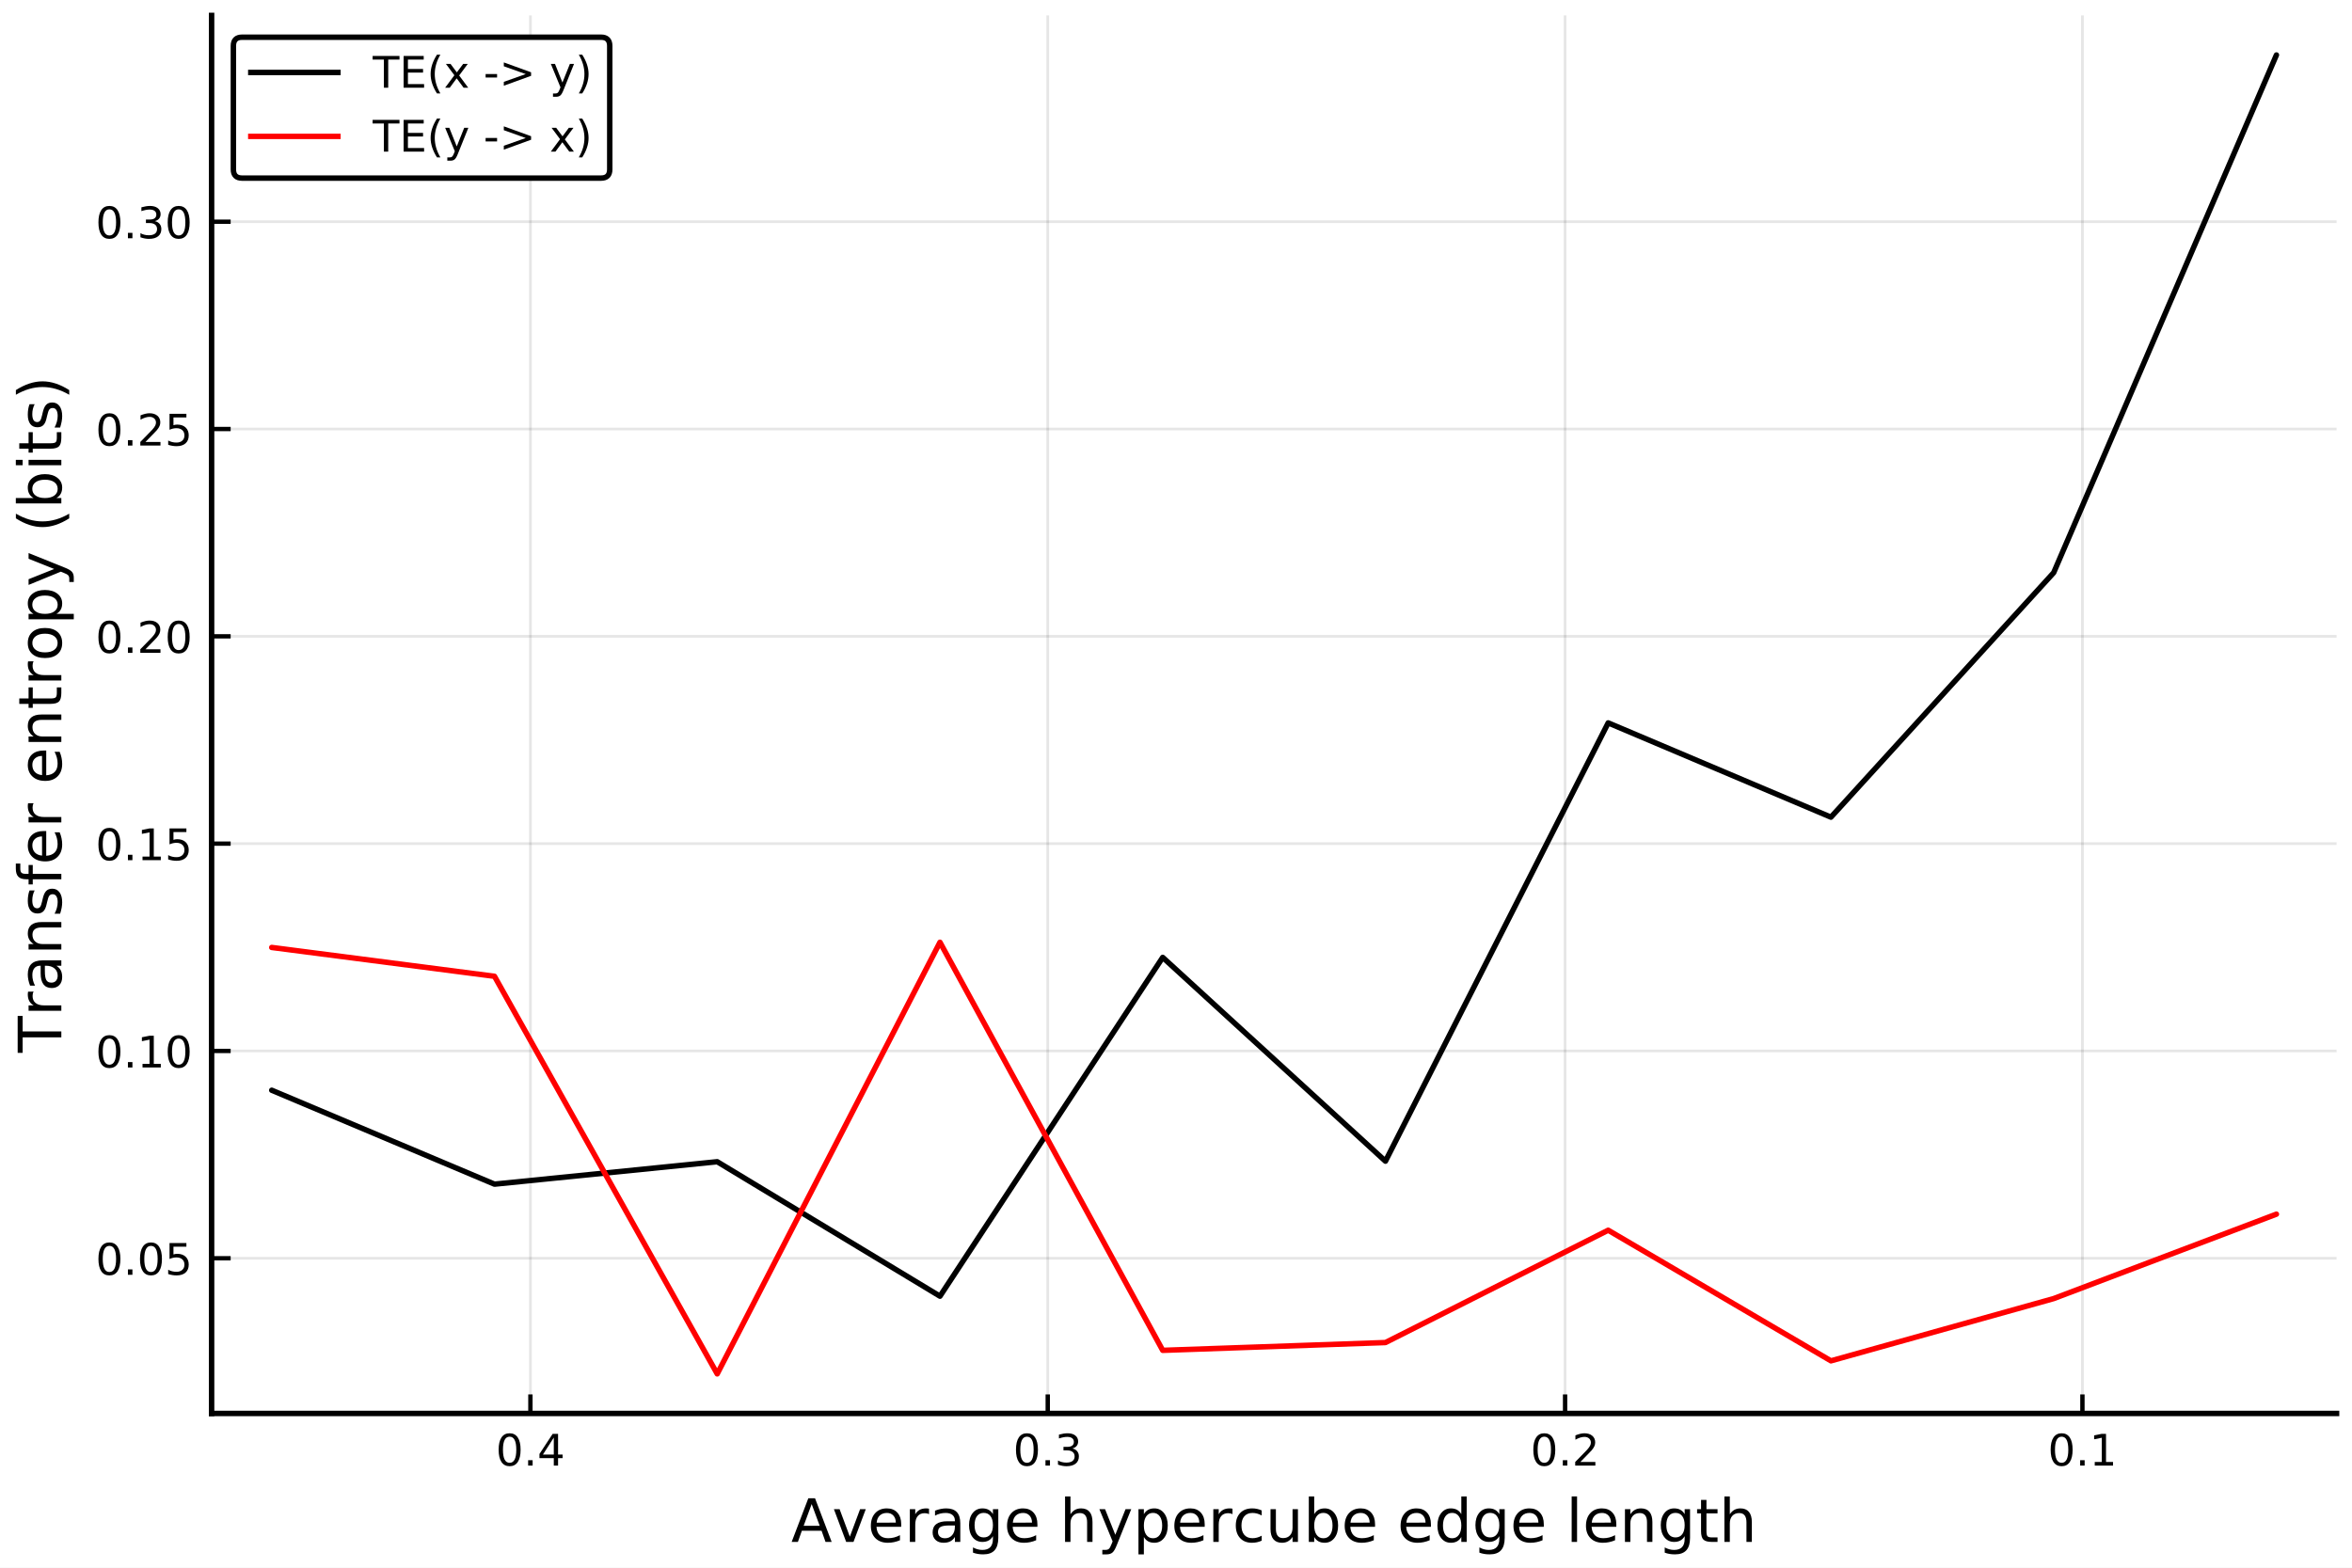
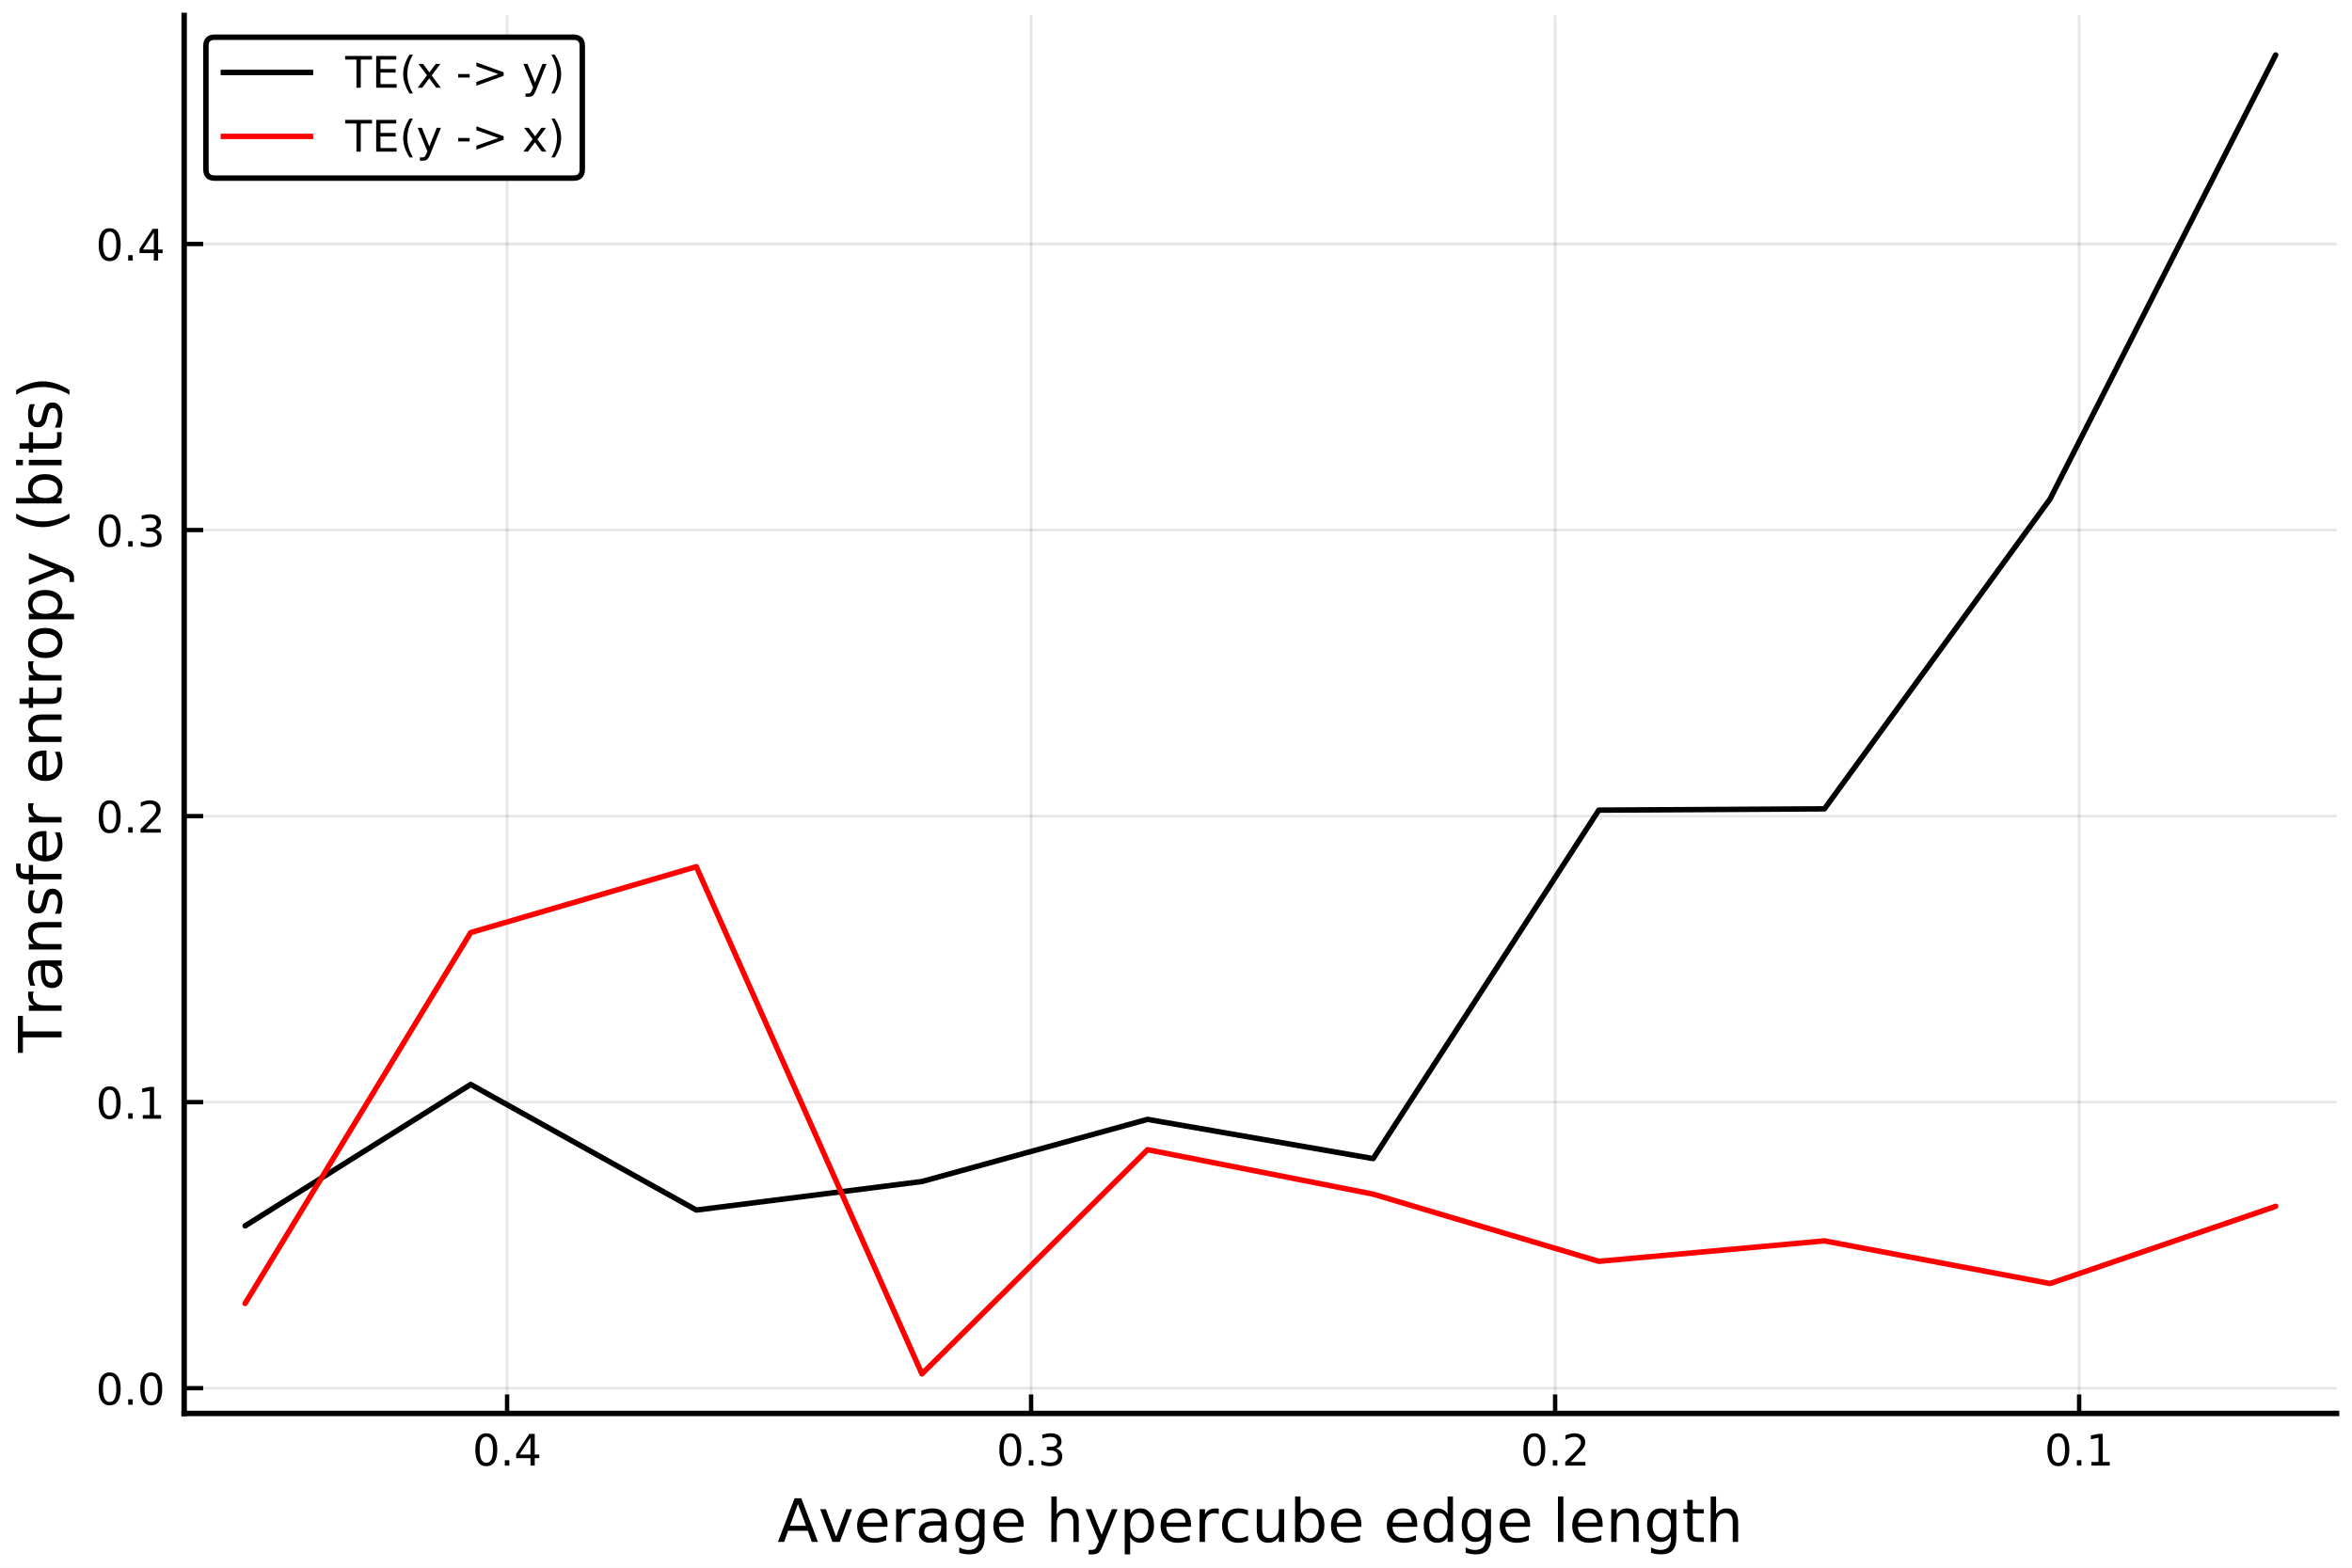
<svg xmlns="http://www.w3.org/2000/svg" xmlns:xlink="http://www.w3.org/1999/xlink" height="288pt" version="1.1" viewBox="0 0 432 288" width="432pt">
  <defs>
    <style type="text/css">
*{stroke-linecap:butt;stroke-linejoin:round;}
  </style>
  </defs>
  <g id="figure_1">
    <g id="patch_1">
      <path d="M 0 288  L 432 288  L 432 0  L 0 0  z " style="fill:#ffffff;" />
    </g>
    <g id="axes_1">
      <g id="patch_2">
-         <path d="M 38.865 259.665  L 429.165 259.665  L 429.165 2.835  L 38.865 2.835  z " style="fill:#ffffff;" />
+         <path d="M 33.825 259.665  L 429.165 259.665  L 429.165 2.835  L 33.825 2.835  z " style="fill:#ffffff;" />
      </g>
      <g id="matplotlib.axis_1">
        <g id="xtick_1">
          <g id="line2d_1">
-             <path clip-path="url(#pa0281fc1c0)" d="M 382.486 259.665  L 382.486 2.835  " style="fill:none;stroke:#000000;stroke-linecap:square;stroke-opacity:0.1;stroke-width:0.5;" />
+             <path clip-path="url(#p83dd6c458d)" d="M 381.883 259.665  L 381.883 2.835  " style="fill:none;stroke:#000000;stroke-linecap:square;stroke-opacity:0.1;stroke-width:0.5;" />
          </g>
          <g id="line2d_2">
            <defs>
-               <path d="M 0 0  L 0 -3.5  " id="me2f5820e7a" style="stroke:#000000;stroke-width:0.8;" />
-             </defs>
-             <g>
-               <use style="stroke:#000000;stroke-width:0.8;" x="382.486" xlink:href="#me2f5820e7a" y="259.665" />
+               <path d="M 0 0  L 0 -3.5  " id="m7840ebfa39" style="stroke:#000000;stroke-width:0.8;" />
+             </defs>
+             <g>
+               <use style="stroke:#000000;stroke-width:0.8;" x="381.883" xlink:href="#m7840ebfa39" y="259.665" />
            </g>
          </g>
          <g id="text_1">
            <defs>
              <path d="M 31.781 66.406  Q 24.172 66.406 20.328 58.906  Q 16.5 51.422 16.5 36.375  Q 16.5 21.391 20.328 13.891  Q 24.172 6.391 31.781 6.391  Q 39.453 6.391 43.281 13.891  Q 47.125 21.391 47.125 36.375  Q 47.125 51.422 43.281 58.906  Q 39.453 66.406 31.781 66.406  z M 31.781 74.219  Q 44.047 74.219 50.516 64.516  Q 56.984 54.828 56.984 36.375  Q 56.984 17.969 50.516 8.266  Q 44.047 -1.422 31.781 -1.422  Q 19.531 -1.422 13.062 8.266  Q 6.594 17.969 6.594 36.375  Q 6.594 54.828 13.062 64.516  Q 19.531 74.219 31.781 74.219  z " id="DejaVuSans-48" />
              <path d="M 10.688 12.406  L 21 12.406  L 21 0  L 10.688 0  z " id="DejaVuSans-46" />
              <path d="M 12.406 8.297  L 28.516 8.297  L 28.516 63.922  L 10.984 60.406  L 10.984 69.391  L 28.422 72.906  L 38.281 72.906  L 38.281 8.297  L 54.391 8.297  L 54.391 0  L 12.406 0  z " id="DejaVuSans-49" />
            </defs>
-             <g transform="translate(376.1248 269.2441)scale(0.08 -0.08)">
+             <g transform="translate(375.522 269.2441)scale(0.08 -0.08)">
              <use xlink:href="#DejaVuSans-48" />
              <use x="63.623" xlink:href="#DejaVuSans-46" />
              <use x="95.41" xlink:href="#DejaVuSans-49" />
            </g>
          </g>
        </g>
        <g id="xtick_2">
          <g id="line2d_3">
-             <path clip-path="url(#pa0281fc1c0)" d="M 287.465 259.665  L 287.465 2.835  " style="fill:none;stroke:#000000;stroke-linecap:square;stroke-opacity:0.1;stroke-width:0.5;" />
+             <path clip-path="url(#p83dd6c458d)" d="M 285.635 259.665  L 285.635 2.835  " style="fill:none;stroke:#000000;stroke-linecap:square;stroke-opacity:0.1;stroke-width:0.5;" />
          </g>
          <g id="line2d_4">
            <g>
-               <use style="stroke:#000000;stroke-width:0.8;" x="287.465" xlink:href="#me2f5820e7a" y="259.665" />
+               <use style="stroke:#000000;stroke-width:0.8;" x="285.635" xlink:href="#m7840ebfa39" y="259.665" />
            </g>
          </g>
          <g id="text_2">
            <defs>
              <path d="M 19.188 8.297  L 53.609 8.297  L 53.609 0  L 7.328 0  L 7.328 8.297  Q 12.938 14.109 22.625 23.891  Q 32.328 33.688 34.812 36.531  Q 39.547 41.844 41.422 45.531  Q 43.312 49.219 43.312 52.781  Q 43.312 58.594 39.234 62.25  Q 35.156 65.922 28.609 65.922  Q 23.969 65.922 18.812 64.312  Q 13.672 62.703 7.812 59.422  L 7.812 69.391  Q 13.766 71.781 18.938 73  Q 24.125 74.219 28.422 74.219  Q 39.75 74.219 46.484 68.547  Q 53.219 62.891 53.219 53.422  Q 53.219 48.922 51.531 44.891  Q 49.859 40.875 45.406 35.406  Q 44.188 33.984 37.641 27.219  Q 31.109 20.453 19.188 8.297  z " id="DejaVuSans-50" />
            </defs>
-             <g transform="translate(281.1033 269.2441)scale(0.08 -0.08)">
+             <g transform="translate(279.2735 269.2441)scale(0.08 -0.08)">
              <use xlink:href="#DejaVuSans-48" />
              <use x="63.623" xlink:href="#DejaVuSans-46" />
              <use x="95.41" xlink:href="#DejaVuSans-50" />
            </g>
          </g>
        </g>
        <g id="xtick_3">
          <g id="line2d_5">
-             <path clip-path="url(#pa0281fc1c0)" d="M 192.443 259.665  L 192.443 2.835  " style="fill:none;stroke:#000000;stroke-linecap:square;stroke-opacity:0.1;stroke-width:0.5;" />
+             <path clip-path="url(#p83dd6c458d)" d="M 189.386 259.665  L 189.386 2.835  " style="fill:none;stroke:#000000;stroke-linecap:square;stroke-opacity:0.1;stroke-width:0.5;" />
          </g>
          <g id="line2d_6">
            <g>
-               <use style="stroke:#000000;stroke-width:0.8;" x="192.443" xlink:href="#me2f5820e7a" y="259.665" />
+               <use style="stroke:#000000;stroke-width:0.8;" x="189.386" xlink:href="#m7840ebfa39" y="259.665" />
            </g>
          </g>
          <g id="text_3">
            <defs>
              <path d="M 40.578 39.312  Q 47.656 37.797 51.625 33  Q 55.609 28.219 55.609 21.188  Q 55.609 10.406 48.188 4.484  Q 40.766 -1.422 27.094 -1.422  Q 22.516 -1.422 17.656 -0.516  Q 12.797 0.391 7.625 2.203  L 7.625 11.719  Q 11.719 9.328 16.594 8.109  Q 21.484 6.891 26.812 6.891  Q 36.078 6.891 40.938 10.547  Q 45.797 14.203 45.797 21.188  Q 45.797 27.641 41.281 31.266  Q 36.766 34.906 28.719 34.906  L 20.219 34.906  L 20.219 43.016  L 29.109 43.016  Q 36.375 43.016 40.234 45.922  Q 44.094 48.828 44.094 54.297  Q 44.094 59.906 40.109 62.906  Q 36.141 65.922 28.719 65.922  Q 24.656 65.922 20.016 65.031  Q 15.375 64.156 9.812 62.312  L 9.812 71.094  Q 15.438 72.656 20.344 73.438  Q 25.25 74.219 29.594 74.219  Q 40.828 74.219 47.359 69.109  Q 53.906 64.016 53.906 55.328  Q 53.906 49.266 50.438 45.094  Q 46.969 40.922 40.578 39.312  z " id="DejaVuSans-51" />
            </defs>
-             <g transform="translate(186.0819 269.2441)scale(0.08 -0.08)">
+             <g transform="translate(183.025 269.2441)scale(0.08 -0.08)">
              <use xlink:href="#DejaVuSans-48" />
              <use x="63.623" xlink:href="#DejaVuSans-46" />
              <use x="95.41" xlink:href="#DejaVuSans-51" />
            </g>
          </g>
        </g>
        <g id="xtick_4">
          <g id="line2d_7">
-             <path clip-path="url(#pa0281fc1c0)" d="M 97.422 259.665  L 97.422 2.835  " style="fill:none;stroke:#000000;stroke-linecap:square;stroke-opacity:0.1;stroke-width:0.5;" />
+             <path clip-path="url(#p83dd6c458d)" d="M 93.138 259.665  L 93.138 2.835  " style="fill:none;stroke:#000000;stroke-linecap:square;stroke-opacity:0.1;stroke-width:0.5;" />
          </g>
          <g id="line2d_8">
            <g>
-               <use style="stroke:#000000;stroke-width:0.8;" x="97.422" xlink:href="#me2f5820e7a" y="259.665" />
+               <use style="stroke:#000000;stroke-width:0.8;" x="93.138" xlink:href="#m7840ebfa39" y="259.665" />
            </g>
          </g>
          <g id="text_4">
            <defs>
              <path d="M 37.797 64.312  L 12.891 25.391  L 37.797 25.391  z M 35.203 72.906  L 47.609 72.906  L 47.609 25.391  L 58.016 25.391  L 58.016 17.188  L 47.609 17.188  L 47.609 0  L 37.797 0  L 37.797 17.188  L 4.891 17.188  L 4.891 26.703  z " id="DejaVuSans-52" />
            </defs>
-             <g transform="translate(91.06038 269.2441)scale(0.08 -0.08)">
+             <g transform="translate(86.77653 269.2441)scale(0.08 -0.08)">
              <use xlink:href="#DejaVuSans-48" />
              <use x="63.623" xlink:href="#DejaVuSans-46" />
              <use x="95.41" xlink:href="#DejaVuSans-52" />
            </g>
          </g>
        </g>
        <g id="text_5">
          <defs>
            <path d="M 34.188 63.188  L 20.797 26.906  L 47.609 26.906  z M 28.609 72.906  L 39.797 72.906  L 67.578 0  L 57.328 0  L 50.688 18.703  L 17.828 18.703  L 11.188 0  L 0.781 0  z " id="DejaVuSans-65" />
            <path d="M 2.984 54.688  L 12.5 54.688  L 29.594 8.797  L 46.688 54.688  L 56.203 54.688  L 35.688 0  L 23.484 0  z " id="DejaVuSans-118" />
            <path d="M 56.203 29.594  L 56.203 25.203  L 14.891 25.203  Q 15.484 15.922 20.484 11.062  Q 25.484 6.203 34.422 6.203  Q 39.594 6.203 44.453 7.469  Q 49.312 8.734 54.109 11.281  L 54.109 2.781  Q 49.266 0.734 44.188 -0.344  Q 39.109 -1.422 33.891 -1.422  Q 20.797 -1.422 13.156 6.188  Q 5.516 13.812 5.516 26.812  Q 5.516 40.234 12.766 48.109  Q 20.016 56 32.328 56  Q 43.359 56 49.781 48.891  Q 56.203 41.797 56.203 29.594  z M 47.219 32.234  Q 47.125 39.594 43.094 43.984  Q 39.062 48.391 32.422 48.391  Q 24.906 48.391 20.391 44.141  Q 15.875 39.891 15.188 32.172  z " id="DejaVuSans-101" />
            <path d="M 41.109 46.297  Q 39.594 47.172 37.812 47.578  Q 36.031 48 33.891 48  Q 26.266 48 22.188 43.047  Q 18.109 38.094 18.109 28.812  L 18.109 0  L 9.078 0  L 9.078 54.688  L 18.109 54.688  L 18.109 46.188  Q 20.953 51.172 25.484 53.578  Q 30.031 56 36.531 56  Q 37.453 56 38.578 55.875  Q 39.703 55.766 41.062 55.516  z " id="DejaVuSans-114" />
            <path d="M 34.281 27.484  Q 23.391 27.484 19.188 25  Q 14.984 22.516 14.984 16.5  Q 14.984 11.719 18.141 8.906  Q 21.297 6.109 26.703 6.109  Q 34.188 6.109 38.703 11.406  Q 43.219 16.703 43.219 25.484  L 43.219 27.484  z M 52.203 31.203  L 52.203 0  L 43.219 0  L 43.219 8.297  Q 40.141 3.328 35.547 0.953  Q 30.953 -1.422 24.312 -1.422  Q 15.922 -1.422 10.953 3.297  Q 6 8.016 6 15.922  Q 6 25.141 12.172 29.828  Q 18.359 34.516 30.609 34.516  L 43.219 34.516  L 43.219 35.406  Q 43.219 41.609 39.141 45  Q 35.062 48.391 27.688 48.391  Q 23 48.391 18.547 47.266  Q 14.109 46.141 10.016 43.891  L 10.016 52.203  Q 14.938 54.109 19.578 55.047  Q 24.219 56 28.609 56  Q 40.484 56 46.344 49.844  Q 52.203 43.703 52.203 31.203  z " id="DejaVuSans-97" />
            <path d="M 45.406 27.984  Q 45.406 37.75 41.375 43.109  Q 37.359 48.484 30.078 48.484  Q 22.859 48.484 18.828 43.109  Q 14.797 37.75 14.797 27.984  Q 14.797 18.266 18.828 12.891  Q 22.859 7.516 30.078 7.516  Q 37.359 7.516 41.375 12.891  Q 45.406 18.266 45.406 27.984  z M 54.391 6.781  Q 54.391 -7.172 48.188 -13.984  Q 42 -20.797 29.203 -20.797  Q 24.469 -20.797 20.266 -20.094  Q 16.062 -19.391 12.109 -17.922  L 12.109 -9.188  Q 16.062 -11.328 19.922 -12.344  Q 23.781 -13.375 27.781 -13.375  Q 36.625 -13.375 41.016 -8.766  Q 45.406 -4.156 45.406 5.172  L 45.406 9.625  Q 42.625 4.781 38.281 2.391  Q 33.938 0 27.875 0  Q 17.828 0 11.672 7.656  Q 5.516 15.328 5.516 27.984  Q 5.516 40.672 11.672 48.328  Q 17.828 56 27.875 56  Q 33.938 56 38.281 53.609  Q 42.625 51.219 45.406 46.391  L 45.406 54.688  L 54.391 54.688  z " id="DejaVuSans-103" />
            <path id="DejaVuSans-32" />
            <path d="M 54.891 33.016  L 54.891 0  L 45.906 0  L 45.906 32.719  Q 45.906 40.484 42.875 44.328  Q 39.844 48.188 33.797 48.188  Q 26.516 48.188 22.312 43.547  Q 18.109 38.922 18.109 30.906  L 18.109 0  L 9.078 0  L 9.078 75.984  L 18.109 75.984  L 18.109 46.188  Q 21.344 51.125 25.703 53.562  Q 30.078 56 35.797 56  Q 45.219 56 50.047 50.172  Q 54.891 44.344 54.891 33.016  z " id="DejaVuSans-104" />
            <path d="M 32.172 -5.078  Q 28.375 -14.844 24.75 -17.812  Q 21.141 -20.797 15.094 -20.797  L 7.906 -20.797  L 7.906 -13.281  L 13.188 -13.281  Q 16.891 -13.281 18.938 -11.516  Q 21 -9.766 23.484 -3.219  L 25.094 0.875  L 2.984 54.688  L 12.5 54.688  L 29.594 11.922  L 46.688 54.688  L 56.203 54.688  z " id="DejaVuSans-121" />
            <path d="M 18.109 8.203  L 18.109 -20.797  L 9.078 -20.797  L 9.078 54.688  L 18.109 54.688  L 18.109 46.391  Q 20.953 51.266 25.266 53.625  Q 29.594 56 35.594 56  Q 45.562 56 51.781 48.094  Q 58.016 40.188 58.016 27.297  Q 58.016 14.406 51.781 6.484  Q 45.562 -1.422 35.594 -1.422  Q 29.594 -1.422 25.266 0.953  Q 20.953 3.328 18.109 8.203  z M 48.688 27.297  Q 48.688 37.203 44.609 42.844  Q 40.531 48.484 33.406 48.484  Q 26.266 48.484 22.188 42.844  Q 18.109 37.203 18.109 27.297  Q 18.109 17.391 22.188 11.75  Q 26.266 6.109 33.406 6.109  Q 40.531 6.109 44.609 11.75  Q 48.688 17.391 48.688 27.297  z " id="DejaVuSans-112" />
            <path d="M 48.781 52.594  L 48.781 44.188  Q 44.969 46.297 41.141 47.344  Q 37.312 48.391 33.406 48.391  Q 24.656 48.391 19.812 42.844  Q 14.984 37.312 14.984 27.297  Q 14.984 17.281 19.812 11.734  Q 24.656 6.203 33.406 6.203  Q 37.312 6.203 41.141 7.25  Q 44.969 8.297 48.781 10.406  L 48.781 2.094  Q 45.016 0.344 40.984 -0.531  Q 36.969 -1.422 32.422 -1.422  Q 20.062 -1.422 12.781 6.344  Q 5.516 14.109 5.516 27.297  Q 5.516 40.672 12.859 48.328  Q 20.219 56 33.016 56  Q 37.156 56 41.109 55.141  Q 45.062 54.297 48.781 52.594  z " id="DejaVuSans-99" />
            <path d="M 8.5 21.578  L 8.5 54.688  L 17.484 54.688  L 17.484 21.922  Q 17.484 14.156 20.5 10.266  Q 23.531 6.391 29.594 6.391  Q 36.859 6.391 41.078 11.031  Q 45.312 15.672 45.312 23.688  L 45.312 54.688  L 54.297 54.688  L 54.297 0  L 45.312 0  L 45.312 8.406  Q 42.047 3.422 37.719 1  Q 33.406 -1.422 27.688 -1.422  Q 18.266 -1.422 13.375 4.438  Q 8.5 10.297 8.5 21.578  z M 31.109 56  z " id="DejaVuSans-117" />
            <path d="M 48.688 27.297  Q 48.688 37.203 44.609 42.844  Q 40.531 48.484 33.406 48.484  Q 26.266 48.484 22.188 42.844  Q 18.109 37.203 18.109 27.297  Q 18.109 17.391 22.188 11.75  Q 26.266 6.109 33.406 6.109  Q 40.531 6.109 44.609 11.75  Q 48.688 17.391 48.688 27.297  z M 18.109 46.391  Q 20.953 51.266 25.266 53.625  Q 29.594 56 35.594 56  Q 45.562 56 51.781 48.094  Q 58.016 40.188 58.016 27.297  Q 58.016 14.406 51.781 6.484  Q 45.562 -1.422 35.594 -1.422  Q 29.594 -1.422 25.266 0.953  Q 20.953 3.328 18.109 8.203  L 18.109 0  L 9.078 0  L 9.078 75.984  L 18.109 75.984  z " id="DejaVuSans-98" />
            <path d="M 45.406 46.391  L 45.406 75.984  L 54.391 75.984  L 54.391 0  L 45.406 0  L 45.406 8.203  Q 42.578 3.328 38.25 0.953  Q 33.938 -1.422 27.875 -1.422  Q 17.969 -1.422 11.734 6.484  Q 5.516 14.406 5.516 27.297  Q 5.516 40.188 11.734 48.094  Q 17.969 56 27.875 56  Q 33.938 56 38.25 53.625  Q 42.578 51.266 45.406 46.391  z M 14.797 27.297  Q 14.797 17.391 18.875 11.75  Q 22.953 6.109 30.078 6.109  Q 37.203 6.109 41.297 11.75  Q 45.406 17.391 45.406 27.297  Q 45.406 37.203 41.297 42.844  Q 37.203 48.484 30.078 48.484  Q 22.953 48.484 18.875 42.844  Q 14.797 37.203 14.797 27.297  z " id="DejaVuSans-100" />
            <path d="M 9.422 75.984  L 18.406 75.984  L 18.406 0  L 9.422 0  z " id="DejaVuSans-108" />
            <path d="M 54.891 33.016  L 54.891 0  L 45.906 0  L 45.906 32.719  Q 45.906 40.484 42.875 44.328  Q 39.844 48.188 33.797 48.188  Q 26.516 48.188 22.312 43.547  Q 18.109 38.922 18.109 30.906  L 18.109 0  L 9.078 0  L 9.078 54.688  L 18.109 54.688  L 18.109 46.188  Q 21.344 51.125 25.703 53.562  Q 30.078 56 35.797 56  Q 45.219 56 50.047 50.172  Q 54.891 44.344 54.891 33.016  z " id="DejaVuSans-110" />
            <path d="M 18.312 70.219  L 18.312 54.688  L 36.812 54.688  L 36.812 47.703  L 18.312 47.703  L 18.312 18.016  Q 18.312 11.328 20.141 9.422  Q 21.969 7.516 27.594 7.516  L 36.812 7.516  L 36.812 0  L 27.594 0  Q 17.188 0 13.234 3.875  Q 9.281 7.766 9.281 18.016  L 9.281 47.703  L 2.688 47.703  L 2.688 54.688  L 9.281 54.688  L 9.281 70.219  z " id="DejaVuSans-116" />
          </defs>
-           <g transform="translate(145.3215 283.2661)scale(0.11 -0.11)">
+           <g transform="translate(142.8015 283.2661)scale(0.11 -0.11)">
            <use xlink:href="#DejaVuSans-65" />
            <use x="68.33" xlink:href="#DejaVuSans-118" />
            <use x="127.51" xlink:href="#DejaVuSans-101" />
            <use x="189.033" xlink:href="#DejaVuSans-114" />
            <use x="230.146" xlink:href="#DejaVuSans-97" />
            <use x="291.426" xlink:href="#DejaVuSans-103" />
            <use x="354.902" xlink:href="#DejaVuSans-101" />
            <use x="416.426" xlink:href="#DejaVuSans-32" />
            <use x="448.213" xlink:href="#DejaVuSans-104" />
            <use x="511.592" xlink:href="#DejaVuSans-121" />
            <use x="570.771" xlink:href="#DejaVuSans-112" />
            <use x="634.248" xlink:href="#DejaVuSans-101" />
            <use x="695.771" xlink:href="#DejaVuSans-114" />
            <use x="736.854" xlink:href="#DejaVuSans-99" />
            <use x="791.834" xlink:href="#DejaVuSans-117" />
            <use x="855.213" xlink:href="#DejaVuSans-98" />
            <use x="918.689" xlink:href="#DejaVuSans-101" />
            <use x="980.213" xlink:href="#DejaVuSans-32" />
            <use x="1012" xlink:href="#DejaVuSans-101" />
            <use x="1073.523" xlink:href="#DejaVuSans-100" />
            <use x="1137" xlink:href="#DejaVuSans-103" />
            <use x="1200.477" xlink:href="#DejaVuSans-101" />
            <use x="1262" xlink:href="#DejaVuSans-32" />
            <use x="1293.787" xlink:href="#DejaVuSans-108" />
            <use x="1321.57" xlink:href="#DejaVuSans-101" />
            <use x="1383.094" xlink:href="#DejaVuSans-110" />
            <use x="1446.473" xlink:href="#DejaVuSans-103" />
            <use x="1509.949" xlink:href="#DejaVuSans-116" />
            <use x="1549.158" xlink:href="#DejaVuSans-104" />
          </g>
        </g>
      </g>
      <g id="matplotlib.axis_2">
        <g id="ytick_1">
          <g id="line2d_9">
-             <path clip-path="url(#pa0281fc1c0)" d="M 38.865 231.153  L 429.165 231.153  " style="fill:none;stroke:#000000;stroke-linecap:square;stroke-opacity:0.1;stroke-width:0.5;" />
+             <path clip-path="url(#p83dd6c458d)" d="M 33.825 255.022  L 429.165 255.022  " style="fill:none;stroke:#000000;stroke-linecap:square;stroke-opacity:0.1;stroke-width:0.5;" />
          </g>
          <g id="line2d_10">
            <defs>
-               <path d="M 0 0  L 3.5 0  " id="ma04405ec89" style="stroke:#000000;stroke-width:0.8;" />
-             </defs>
-             <g>
-               <use style="stroke:#000000;stroke-width:0.8;" x="38.865" xlink:href="#ma04405ec89" y="231.153" />
+               <path d="M 0 0  L 3.5 0  " id="m3d7ed37886" style="stroke:#000000;stroke-width:0.8;" />
+             </defs>
+             <g>
+               <use style="stroke:#000000;stroke-width:0.8;" x="33.825" xlink:href="#m3d7ed37886" y="255.022" />
            </g>
          </g>
          <g id="text_6">
-             <defs>
-               <path d="M 10.797 72.906  L 49.516 72.906  L 49.516 64.594  L 19.828 64.594  L 19.828 46.734  Q 21.969 47.469 24.109 47.828  Q 26.266 48.188 28.422 48.188  Q 40.625 48.188 47.75 41.5  Q 54.891 34.812 54.891 23.391  Q 54.891 11.625 47.562 5.094  Q 40.234 -1.422 26.906 -1.422  Q 22.312 -1.422 17.547 -0.641  Q 12.797 0.141 7.719 1.703  L 7.719 11.625  Q 12.109 9.234 16.797 8.062  Q 21.484 6.891 26.703 6.891  Q 35.156 6.891 40.078 11.328  Q 45.016 15.766 45.016 23.391  Q 45.016 31 40.078 35.438  Q 35.156 39.891 26.703 39.891  Q 22.75 39.891 18.812 39.016  Q 14.891 38.141 10.797 36.281  z " id="DejaVuSans-53" />
-             </defs>
-             <g transform="translate(17.55215 234.1925)scale(0.08 -0.08)">
+             <g transform="translate(17.60215 258.0612)scale(0.08 -0.08)">
              <use xlink:href="#DejaVuSans-48" />
              <use x="63.623" xlink:href="#DejaVuSans-46" />
              <use x="95.41" xlink:href="#DejaVuSans-48" />
-               <use x="159.033" xlink:href="#DejaVuSans-53" />
            </g>
          </g>
        </g>
        <g id="ytick_2">
          <g id="line2d_11">
-             <path clip-path="url(#pa0281fc1c0)" d="M 38.865 193.069  L 429.165 193.069  " style="fill:none;stroke:#000000;stroke-linecap:square;stroke-opacity:0.1;stroke-width:0.5;" />
+             <path clip-path="url(#p83dd6c458d)" d="M 33.825 202.473  L 429.165 202.473  " style="fill:none;stroke:#000000;stroke-linecap:square;stroke-opacity:0.1;stroke-width:0.5;" />
          </g>
          <g id="line2d_12">
            <g>
-               <use style="stroke:#000000;stroke-width:0.8;" x="38.865" xlink:href="#ma04405ec89" y="193.069" />
+               <use style="stroke:#000000;stroke-width:0.8;" x="33.825" xlink:href="#m3d7ed37886" y="202.473" />
            </g>
          </g>
          <g id="text_7">
-             <g transform="translate(17.55215 196.108)scale(0.08 -0.08)">
+             <g transform="translate(17.60215 205.5122)scale(0.08 -0.08)">
              <use xlink:href="#DejaVuSans-48" />
              <use x="63.623" xlink:href="#DejaVuSans-46" />
              <use x="95.41" xlink:href="#DejaVuSans-49" />
-               <use x="159.033" xlink:href="#DejaVuSans-48" />
            </g>
          </g>
        </g>
        <g id="ytick_3">
          <g id="line2d_13">
-             <path clip-path="url(#pa0281fc1c0)" d="M 38.865 154.984  L 429.165 154.984  " style="fill:none;stroke:#000000;stroke-linecap:square;stroke-opacity:0.1;stroke-width:0.5;" />
+             <path clip-path="url(#p83dd6c458d)" d="M 33.825 149.924  L 429.165 149.924  " style="fill:none;stroke:#000000;stroke-linecap:square;stroke-opacity:0.1;stroke-width:0.5;" />
          </g>
          <g id="line2d_14">
            <g>
-               <use style="stroke:#000000;stroke-width:0.8;" x="38.865" xlink:href="#ma04405ec89" y="154.984" />
+               <use style="stroke:#000000;stroke-width:0.8;" x="33.825" xlink:href="#m3d7ed37886" y="149.924" />
            </g>
          </g>
          <g id="text_8">
-             <g transform="translate(17.55215 158.0236)scale(0.08 -0.08)">
-               <use xlink:href="#DejaVuSans-48" />
-               <use x="63.623" xlink:href="#DejaVuSans-46" />
-               <use x="95.41" xlink:href="#DejaVuSans-49" />
-               <use x="159.033" xlink:href="#DejaVuSans-53" />
+             <g transform="translate(17.60215 152.9631)scale(0.08 -0.08)">
+               <use xlink:href="#DejaVuSans-48" />
+               <use x="63.623" xlink:href="#DejaVuSans-46" />
+               <use x="95.41" xlink:href="#DejaVuSans-50" />
            </g>
          </g>
        </g>
        <g id="ytick_4">
          <g id="line2d_15">
-             <path clip-path="url(#pa0281fc1c0)" d="M 38.865 116.9  L 429.165 116.9  " style="fill:none;stroke:#000000;stroke-linecap:square;stroke-opacity:0.1;stroke-width:0.5;" />
+             <path clip-path="url(#p83dd6c458d)" d="M 33.825 97.375  L 429.165 97.375  " style="fill:none;stroke:#000000;stroke-linecap:square;stroke-opacity:0.1;stroke-width:0.5;" />
          </g>
          <g id="line2d_16">
            <g>
-               <use style="stroke:#000000;stroke-width:0.8;" x="38.865" xlink:href="#ma04405ec89" y="116.9" />
+               <use style="stroke:#000000;stroke-width:0.8;" x="33.825" xlink:href="#m3d7ed37886" y="97.375" />
            </g>
          </g>
          <g id="text_9">
-             <g transform="translate(17.55215 119.9391)scale(0.08 -0.08)">
-               <use xlink:href="#DejaVuSans-48" />
-               <use x="63.623" xlink:href="#DejaVuSans-46" />
-               <use x="95.41" xlink:href="#DejaVuSans-50" />
-               <use x="159.033" xlink:href="#DejaVuSans-48" />
+             <g transform="translate(17.60215 100.414)scale(0.08 -0.08)">
+               <use xlink:href="#DejaVuSans-48" />
+               <use x="63.623" xlink:href="#DejaVuSans-46" />
+               <use x="95.41" xlink:href="#DejaVuSans-51" />
            </g>
          </g>
        </g>
        <g id="ytick_5">
          <g id="line2d_17">
-             <path clip-path="url(#pa0281fc1c0)" d="M 38.865 78.815  L 429.165 78.815  " style="fill:none;stroke:#000000;stroke-linecap:square;stroke-opacity:0.1;stroke-width:0.5;" />
+             <path clip-path="url(#p83dd6c458d)" d="M 33.825 44.826  L 429.165 44.826  " style="fill:none;stroke:#000000;stroke-linecap:square;stroke-opacity:0.1;stroke-width:0.5;" />
          </g>
          <g id="line2d_18">
            <g>
-               <use style="stroke:#000000;stroke-width:0.8;" x="38.865" xlink:href="#ma04405ec89" y="78.815" />
+               <use style="stroke:#000000;stroke-width:0.8;" x="33.825" xlink:href="#m3d7ed37886" y="44.826" />
            </g>
          </g>
          <g id="text_10">
-             <g transform="translate(17.55215 81.85458)scale(0.08 -0.08)">
-               <use xlink:href="#DejaVuSans-48" />
-               <use x="63.623" xlink:href="#DejaVuSans-46" />
-               <use x="95.41" xlink:href="#DejaVuSans-50" />
-               <use x="159.033" xlink:href="#DejaVuSans-53" />
-             </g>
-           </g>
-         </g>
-         <g id="ytick_6">
-           <g id="line2d_19">
-             <path clip-path="url(#pa0281fc1c0)" d="M 38.865 40.731  L 429.165 40.731  " style="fill:none;stroke:#000000;stroke-linecap:square;stroke-opacity:0.1;stroke-width:0.5;" />
-           </g>
-           <g id="line2d_20">
-             <g>
-               <use style="stroke:#000000;stroke-width:0.8;" x="38.865" xlink:href="#ma04405ec89" y="40.731" />
-             </g>
-           </g>
-           <g id="text_11">
-             <g transform="translate(17.55215 43.7701)scale(0.08 -0.08)">
-               <use xlink:href="#DejaVuSans-48" />
-               <use x="63.623" xlink:href="#DejaVuSans-46" />
-               <use x="95.41" xlink:href="#DejaVuSans-51" />
-               <use x="159.033" xlink:href="#DejaVuSans-48" />
-             </g>
-           </g>
-         </g>
-         <g id="text_12">
+             <g transform="translate(17.60215 47.86498)scale(0.08 -0.08)">
+               <use xlink:href="#DejaVuSans-48" />
+               <use x="63.623" xlink:href="#DejaVuSans-46" />
+               <use x="95.41" xlink:href="#DejaVuSans-52" />
+             </g>
+           </g>
+         </g>
+         <g id="text_11">
          <defs>
            <path d="M -0.297 72.906  L 61.375 72.906  L 61.375 64.594  L 35.5 64.594  L 35.5 0  L 25.594 0  L 25.594 64.594  L -0.297 64.594  z " id="DejaVuSans-84" />
            <path d="M 44.281 53.078  L 44.281 44.578  Q 40.484 46.531 36.375 47.5  Q 32.281 48.484 27.875 48.484  Q 21.188 48.484 17.844 46.438  Q 14.5 44.391 14.5 40.281  Q 14.5 37.156 16.891 35.375  Q 19.281 33.594 26.516 31.984  L 29.594 31.297  Q 39.156 29.25 43.188 25.516  Q 47.219 21.781 47.219 15.094  Q 47.219 7.469 41.188 3.016  Q 35.156 -1.422 24.609 -1.422  Q 20.219 -1.422 15.453 -0.562  Q 10.688 0.297 5.422 2  L 5.422 11.281  Q 10.406 8.688 15.234 7.391  Q 20.062 6.109 24.812 6.109  Q 31.156 6.109 34.562 8.281  Q 37.984 10.453 37.984 14.406  Q 37.984 18.062 35.516 20.016  Q 33.062 21.969 24.703 23.781  L 21.578 24.516  Q 13.234 26.266 9.516 29.906  Q 5.812 33.547 5.812 39.891  Q 5.812 47.609 11.281 51.797  Q 16.75 56 26.812 56  Q 31.781 56 36.172 55.266  Q 40.578 54.547 44.281 53.078  z " id="DejaVuSans-115" />
            <path d="M 37.109 75.984  L 37.109 68.5  L 28.516 68.5  Q 23.688 68.5 21.797 66.547  Q 19.922 64.594 19.922 59.516  L 19.922 54.688  L 34.719 54.688  L 34.719 47.703  L 19.922 47.703  L 19.922 0  L 10.891 0  L 10.891 47.703  L 2.297 47.703  L 2.297 54.688  L 10.891 54.688  L 10.891 58.5  Q 10.891 67.625 15.141 71.797  Q 19.391 75.984 28.609 75.984  z " id="DejaVuSans-102" />
            <path d="M 30.609 48.391  Q 23.391 48.391 19.188 42.75  Q 14.984 37.109 14.984 27.297  Q 14.984 17.484 19.156 11.844  Q 23.344 6.203 30.609 6.203  Q 37.797 6.203 41.984 11.859  Q 46.188 17.531 46.188 27.297  Q 46.188 37.016 41.984 42.703  Q 37.797 48.391 30.609 48.391  z M 30.609 56  Q 42.328 56 49.016 48.375  Q 55.719 40.766 55.719 27.297  Q 55.719 13.875 49.016 6.219  Q 42.328 -1.422 30.609 -1.422  Q 18.844 -1.422 12.172 6.219  Q 5.516 13.875 5.516 27.297  Q 5.516 40.766 12.172 48.375  Q 18.844 56 30.609 56  z " id="DejaVuSans-111" />
            <path d="M 31 75.875  Q 24.469 64.656 21.281 53.656  Q 18.109 42.672 18.109 31.391  Q 18.109 20.125 21.312 9.062  Q 24.516 -2 31 -13.188  L 23.188 -13.188  Q 15.875 -1.703 12.234 9.375  Q 8.594 20.453 8.594 31.391  Q 8.594 42.281 12.203 53.312  Q 15.828 64.359 23.188 75.875  z " id="DejaVuSans-40" />
            <path d="M 9.422 54.688  L 18.406 54.688  L 18.406 0  L 9.422 0  z M 9.422 75.984  L 18.406 75.984  L 18.406 64.594  L 9.422 64.594  z " id="DejaVuSans-105" />
            <path d="M 8.016 75.875  L 15.828 75.875  Q 23.141 64.359 26.781 53.312  Q 30.422 42.281 30.422 31.391  Q 30.422 20.453 26.781 9.375  Q 23.141 -1.703 15.828 -13.188  L 8.016 -13.188  Q 14.5 -2 17.703 9.062  Q 20.906 20.125 20.906 31.391  Q 20.906 42.672 17.703 53.656  Q 14.5 64.656 8.016 75.875  z " id="DejaVuSans-41" />
          </defs>
-           <g transform="translate(11.26449 193.3871)rotate(-90)scale(0.11 -0.11)">
+           <g transform="translate(11.31449 193.3871)rotate(-90)scale(0.11 -0.11)">
            <use xlink:href="#DejaVuSans-84" />
            <use x="60.865" xlink:href="#DejaVuSans-114" />
            <use x="101.979" xlink:href="#DejaVuSans-97" />
            <use x="163.258" xlink:href="#DejaVuSans-110" />
            <use x="226.637" xlink:href="#DejaVuSans-115" />
            <use x="278.736" xlink:href="#DejaVuSans-102" />
            <use x="313.941" xlink:href="#DejaVuSans-101" />
            <use x="375.465" xlink:href="#DejaVuSans-114" />
            <use x="416.578" xlink:href="#DejaVuSans-32" />
            <use x="448.365" xlink:href="#DejaVuSans-101" />
            <use x="509.889" xlink:href="#DejaVuSans-110" />
            <use x="573.268" xlink:href="#DejaVuSans-116" />
            <use x="612.477" xlink:href="#DejaVuSans-114" />
            <use x="653.559" xlink:href="#DejaVuSans-111" />
            <use x="714.74" xlink:href="#DejaVuSans-112" />
            <use x="778.217" xlink:href="#DejaVuSans-121" />
            <use x="837.396" xlink:href="#DejaVuSans-32" />
            <use x="869.184" xlink:href="#DejaVuSans-40" />
            <use x="908.197" xlink:href="#DejaVuSans-98" />
            <use x="971.674" xlink:href="#DejaVuSans-105" />
            <use x="999.457" xlink:href="#DejaVuSans-116" />
            <use x="1038.666" xlink:href="#DejaVuSans-115" />
            <use x="1090.766" xlink:href="#DejaVuSans-41" />
          </g>
        </g>
      </g>
-       <g id="line2d_21">
-         <path clip-path="url(#pa0281fc1c0)" d="M 418.119 10.103  L 377.207 105.204  L 336.295 150.121  L 295.383 132.801  L 254.471 213.319  L 213.559 175.883  L 172.647 238.123  L 131.735 213.421  L 90.823 217.542  L 49.911 200.289  " style="fill:none;stroke:#000000;stroke-linecap:round;" />
-       </g>
-       <g id="line2d_22">
-         <path clip-path="url(#pa0281fc1c0)" d="M 418.119 223.053  L 377.207 238.563  L 336.295 250  L 295.383 226.004  L 254.471 246.64  L 213.559 248.071  L 172.647 173.105  L 131.735 252.397  L 90.823 179.354  L 49.911 174.058  " style="fill:none;stroke:#ff0000;stroke-linecap:round;" />
+       <g id="line2d_19">
+         <path clip-path="url(#p83dd6c458d)" d="M 417.976 10.103  L 376.536 91.682  L 335.096 148.591  L 293.655 148.831  L 252.215 212.846  L 210.775 205.639  L 169.335 217.054  L 127.894 222.299  L 86.454 199.222  L 45.014 225.208  " style="fill:none;stroke:#000000;stroke-linecap:round;" />
+       </g>
+       <g id="line2d_20">
+         <path clip-path="url(#p83dd6c458d)" d="M 417.976 221.617  L 376.536 235.798  L 335.096 227.958  L 293.655 231.719  L 252.215 219.378  L 210.775 211.212  L 169.335 252.397  L 127.894 159.222  L 86.454 171.324  L 45.014 239.468  " style="fill:none;stroke:#ff0000;stroke-linecap:round;" />
      </g>
      <g id="patch_3">
-         <path d="M 38.865 259.665  L 38.865 2.835  " style="fill:none;stroke:#000000;stroke-linecap:square;stroke-linejoin:miter;" />
+         <path d="M 33.825 259.665  L 33.825 2.835  " style="fill:none;stroke:#000000;stroke-linecap:square;stroke-linejoin:miter;" />
      </g>
      <g id="patch_4">
-         <path d="M 38.865 259.665  L 429.165 259.665  " style="fill:none;stroke:#000000;stroke-linecap:square;stroke-linejoin:miter;" />
+         <path d="M 33.825 259.665  L 429.165 259.665  " style="fill:none;stroke:#000000;stroke-linecap:square;stroke-linejoin:miter;" />
      </g>
      <g id="legend_1">
        <g id="patch_5">
-           <path d="M 44.465 32.72  L 110.393 32.72  Q 111.993 32.72 111.993 31.12  L 111.993 8.435  Q 111.993 6.835 110.393 6.835  L 44.465 6.835  Q 42.865 6.835 42.865 8.435  L 42.865 31.12  Q 42.865 32.72 44.465 32.72  z " style="fill:#ffffff;stroke:#000000;stroke-linejoin:miter;" />
-         </g>
-         <g id="line2d_23">
-           <path d="M 46.065 13.313  L 62.065 13.313  " style="fill:none;stroke:#000000;stroke-linecap:square;" />
-         </g>
-         <g id="line2d_24" />
-         <g id="text_13">
+           <path d="M 39.425 32.72  L 105.353 32.72  Q 106.953 32.72 106.953 31.12  L 106.953 8.435  Q 106.953 6.835 105.353 6.835  L 39.425 6.835  Q 37.825 6.835 37.825 8.435  L 37.825 31.12  Q 37.825 32.72 39.425 32.72  z " style="fill:#ffffff;stroke:#000000;stroke-linejoin:miter;" />
+         </g>
+         <g id="line2d_21">
+           <path d="M 41.025 13.313  L 57.025 13.313  " style="fill:none;stroke:#000000;stroke-linecap:square;" />
+         </g>
+         <g id="line2d_22" />
+         <g id="text_12">
          <defs>
            <path d="M 9.812 72.906  L 55.906 72.906  L 55.906 64.594  L 19.672 64.594  L 19.672 43.016  L 54.391 43.016  L 54.391 34.719  L 19.672 34.719  L 19.672 8.297  L 56.781 8.297  L 56.781 0  L 9.812 0  z " id="DejaVuSans-69" />
            <path d="M 54.891 54.688  L 35.109 28.078  L 55.906 0  L 45.312 0  L 29.391 21.484  L 13.484 0  L 2.875 0  L 24.125 28.609  L 4.688 54.688  L 15.281 54.688  L 29.781 35.203  L 44.281 54.688  z " id="DejaVuSans-120" />
            <path d="M 4.891 31.391  L 31.203 31.391  L 31.203 23.391  L 4.891 23.391  z " id="DejaVuSans-45" />
            <path d="M 10.594 49.219  L 10.594 58.109  L 73.188 35.406  L 73.188 27.297  L 10.594 4.594  L 10.594 13.484  L 60.891 31.297  z " id="DejaVuSans-62" />
          </defs>
-           <g transform="translate(68.46465 16.1134)scale(0.08 -0.08)">
+           <g transform="translate(63.42465 16.1134)scale(0.08 -0.08)">
            <use xlink:href="#DejaVuSans-84" />
            <use x="61.084" xlink:href="#DejaVuSans-69" />
            <use x="124.268" xlink:href="#DejaVuSans-40" />
            <use x="163.281" xlink:href="#DejaVuSans-120" />
            <use x="222.461" xlink:href="#DejaVuSans-32" />
            <use x="254.248" xlink:href="#DejaVuSans-45" />
            <use x="290.332" xlink:href="#DejaVuSans-62" />
            <use x="374.121" xlink:href="#DejaVuSans-32" />
            <use x="405.908" xlink:href="#DejaVuSans-121" />
            <use x="465.088" xlink:href="#DejaVuSans-41" />
          </g>
        </g>
-         <g id="line2d_25">
-           <path d="M 46.065 25.056  L 62.065 25.056  " style="fill:none;stroke:#ff0000;stroke-linecap:square;" />
-         </g>
-         <g id="line2d_26" />
-         <g id="text_14">
-           <g transform="translate(68.46465 27.8559)scale(0.08 -0.08)">
+         <g id="line2d_23">
+           <path d="M 41.025 25.056  L 57.025 25.056  " style="fill:none;stroke:#ff0000;stroke-linecap:square;" />
+         </g>
+         <g id="line2d_24" />
+         <g id="text_13">
+           <g transform="translate(63.42465 27.8559)scale(0.08 -0.08)">
            <use xlink:href="#DejaVuSans-84" />
            <use x="61.084" xlink:href="#DejaVuSans-69" />
            <use x="124.268" xlink:href="#DejaVuSans-40" />
            <use x="163.281" xlink:href="#DejaVuSans-121" />
            <use x="222.461" xlink:href="#DejaVuSans-32" />
            <use x="254.248" xlink:href="#DejaVuSans-45" />
            <use x="290.332" xlink:href="#DejaVuSans-62" />
            <use x="374.121" xlink:href="#DejaVuSans-32" />
            <use x="405.908" xlink:href="#DejaVuSans-120" />
            <use x="465.088" xlink:href="#DejaVuSans-41" />
          </g>
        </g>
      </g>
    </g>
  </g>
  <defs>
-     <clipPath id="pa0281fc1c0">
-       <rect height="256.831" width="390.301" x="38.865" y="2.835" />
+     <clipPath id="p83dd6c458d">
+       <rect height="256.831" width="395.341" x="33.825" y="2.835" />
    </clipPath>
  </defs>
</svg>
